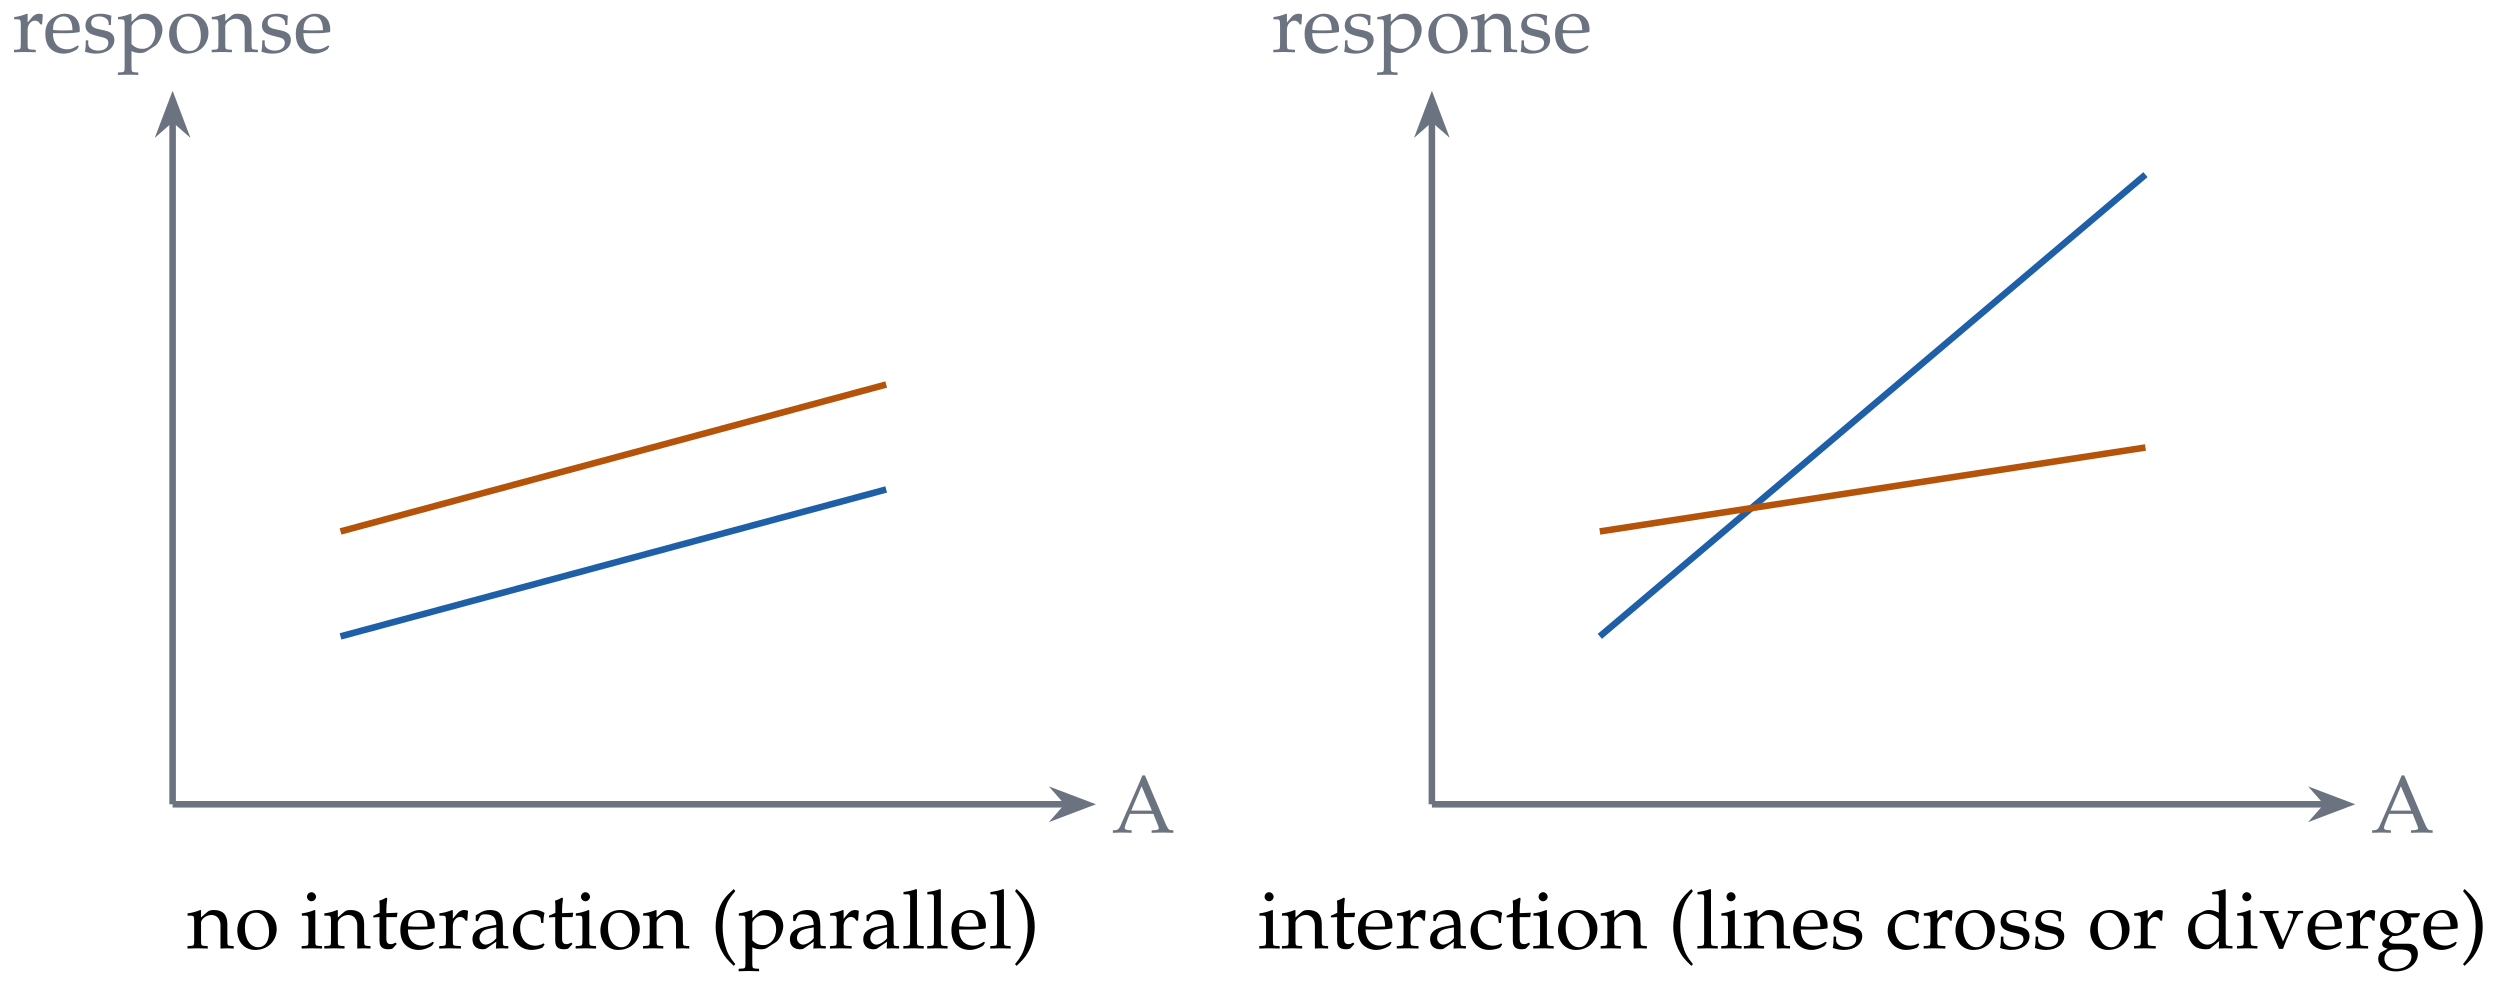
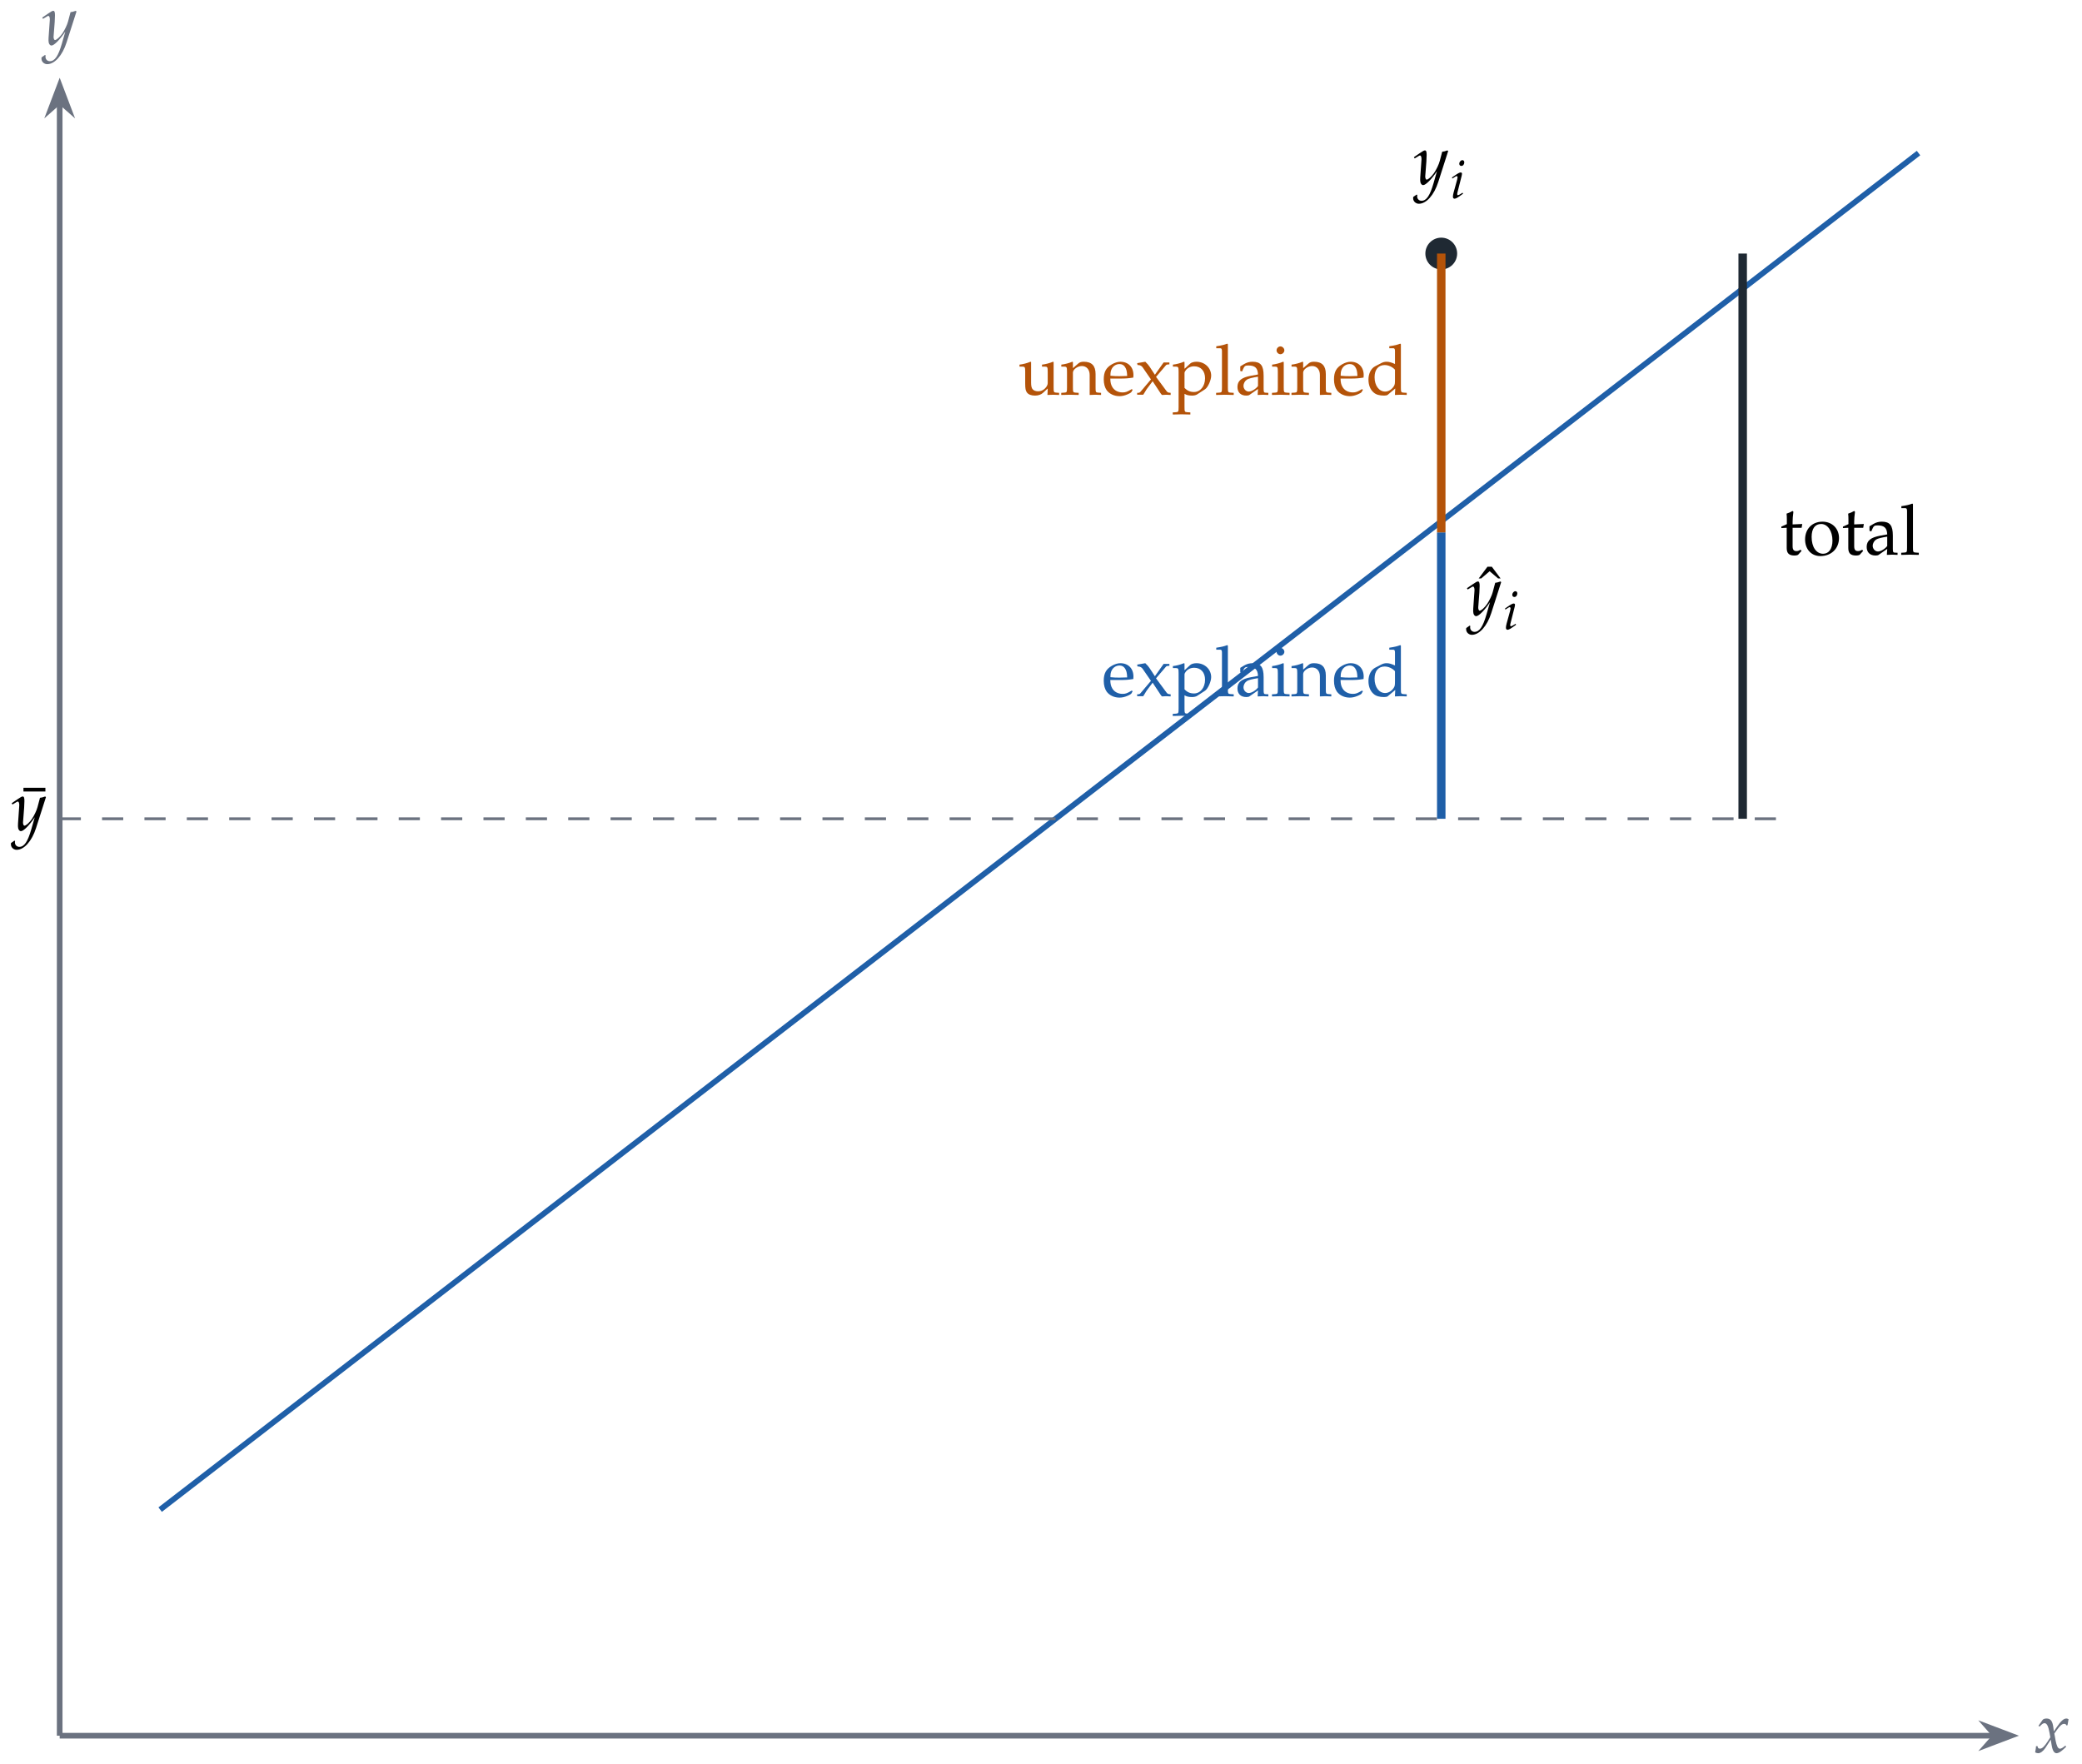
- <svg xmlns="http://www.w3.org/2000/svg" xmlns:xlink="http://www.w3.org/1999/xlink" version="1.1" width="303.884pt" height="119.573pt" viewBox="0 -119.573 303.884 119.573">
+ <svg xmlns="http://www.w3.org/2000/svg" xmlns:xlink="http://www.w3.org/1999/xlink" version="1.1" width="293.683pt" height="248.767pt" viewBox="0 -248.767 293.683 248.767">
  <defs>
-     <path id="g1-40" d="M2.988 1.926C2.273 1.042 2.015 .566 1.757-.328C1.548-1.042 1.449-1.797 1.449-2.64C1.449-3.464 1.548-4.169 1.737-4.814C1.995-5.638 2.263-6.104 2.988-6.948L2.799-7.206C1.767-6.283 1.36-5.737 .983-4.764C.725-4.099 .596-3.394 .596-2.64C.596-1.578 .844-.576 1.32 .318C1.667 .983 1.985 1.37 2.799 2.134L2.988 1.926Z" />
-     <path id="g1-41" d="M.506 2.134C1.191 1.489 1.479 1.161 1.787 .675C2.392-.288 2.71-1.439 2.71-2.63C2.71-3.394 2.581-4.099 2.323-4.764C1.945-5.727 1.538-6.273 .506-7.206L.318-6.948C1.042-6.094 1.31-5.628 1.558-4.814C1.757-4.169 1.856-3.464 1.856-2.64C1.856-1.797 1.757-1.042 1.548-.328C1.29 .566 1.032 1.042 .318 1.926L.506 2.134Z" />
-     <path id="g1-65" d="M4.05-6.948H3.732C3.553-6.521 3.404-6.154 3.345-6.005L2.819-4.804L1.052-.784C.933-.496 .734-.318 .516-.298L.149-.268V.03C1.072 0 1.072 0 1.231 0C1.36 0 1.36 0 2.432 .03V-.268L2.064-.298C1.717-.328 1.588-.397 1.588-.556C1.588-.685 1.727-1.112 1.935-1.608L2.213-2.273H5.072L5.528-1.131C5.697-.715 5.737-.586 5.737-.496C5.737-.387 5.578-.318 5.33-.298L4.863-.268V.03C6.084 0 6.084 0 6.243 0C6.432 0 6.432 0 7.504 .03V-.268L7.166-.298C6.908-.337 6.799-.506 6.452-1.31L4.05-6.948ZM2.382-2.67L3.643-5.628L4.893-2.67H2.382Z" />
-     <path id="g1-97" d="M3.216-.814L3.166 .03C3.811 0 3.811 0 3.94 0C3.99 0 4.238 .01 4.675 .03V-.268L4.288-.288C4.05-.298 4.01-.377 4.01-.864V-2.68C4.01-4.129 3.593-4.655 2.442-4.655C2.015-4.655 1.618-4.546 1.241-4.318L.715-4V-3.355L.973-3.285L1.102-3.593C1.31-4.059 1.409-4.129 1.866-4.129C2.799-4.129 3.186-3.762 3.216-2.859L2.233-2.68C.883-2.432 .318-1.965 .318-1.102C.318-.328 .784 .119 1.568 .119C1.747 .119 1.916 .089 1.985 .04L3.216-.814ZM3.216-1.231C2.928-.824 2.303-.447 1.916-.447C1.519-.447 1.171-.814 1.171-1.241C1.171-1.608 1.37-1.955 1.667-2.144C1.916-2.293 2.462-2.432 3.216-2.541V-1.231Z" />
-     <path id="g1-99" d="M3.96-3.087C3.96-3.543 4.01-3.95 4.099-4.308C3.702-4.546 3.355-4.655 2.948-4.655C2.471-4.655 1.916-4.466 1.32-4.089C.625-3.653 .258-2.958 .258-2.084C.258-.744 1.201 .199 2.531 .199C3.047 .199 3.792 .01 3.891-.139L4.099-.457L4-.605C3.633-.407 3.315-.318 2.958-.318C1.856-.318 1.131-1.171 1.131-2.481C1.131-3.543 1.628-4.139 2.521-4.139C2.958-4.139 3.434-3.94 3.613-3.692L3.682-3.087H3.96Z" />
-     <path id="g1-100" d="M4.089-4.337C3.533-4.576 3.256-4.655 2.908-4.655C2.64-4.655 2.402-4.595 2.154-4.466L1.28-4.01C.715-3.712 .347-2.988 .347-2.144C.347-1.35 .615-.695 1.102-.298C1.439-.01 1.906 .119 2.551 .119C2.749 .119 2.978 .079 3.027 .04L4.129-.883L4.079 .03C4.566 .01 4.724 0 4.844 0C4.923 0 5.062 0 5.27 .01C5.34 .02 5.538 .02 5.747 .03V-.268L5.29-.298C4.953-.318 4.923-.387 4.923-1.012V-7.126L4.834-7.206C4.397-7.037 4.069-6.958 3.285-6.839V-6.561H3.841C4.02-6.561 4.089-6.452 4.089-6.154V-4.337ZM4.089-2.194C4.089-1.548 4.069-1.449 3.94-1.221C3.662-.754 3.176-.447 2.71-.447C1.836-.447 1.211-1.29 1.211-2.471C1.211-3.553 1.747-4.189 2.64-4.189C3.017-4.189 3.414-4.059 3.762-3.821C3.97-3.682 4.089-3.553 4.089-3.474V-2.194Z" />
-     <path id="g1-101" d="M4.337-.695L4.208-.794C3.573-.417 3.345-.328 2.918-.328C2.273-.328 1.737-.615 1.459-1.102C1.27-1.429 1.201-1.707 1.181-2.283H2.63C3.315-2.283 3.742-2.313 4.427-2.422C4.437-2.561 4.447-2.65 4.447-2.769C4.447-3.911 3.712-4.655 2.6-4.655C2.233-4.655 1.806-4.526 1.399-4.288C.586-3.821 .258-3.206 .258-2.174C.258-1.548 .407-1.012 .675-.635C1.072-.109 1.737 .199 2.481 .199C2.849 .199 3.216 .119 3.623-.06C3.891-.169 4.099-.298 4.139-.357L4.337-.695ZM3.563-2.65C3.047-2.63 2.809-2.62 2.452-2.62C1.995-2.62 1.737-2.63 1.201-2.68C1.201-3.146 1.241-3.365 1.37-3.623C1.578-4.059 2.005-4.327 2.481-4.327C2.809-4.327 3.067-4.198 3.246-3.93C3.464-3.603 3.533-3.315 3.563-2.65Z" />
-     <path id="g1-103" d="M5.151-3.752L5.399-4.159L5.36-4.278L3.95-4.238C3.583-4.536 3.226-4.655 2.739-4.655C2.303-4.655 1.797-4.516 1.39-4.278C.834-3.96 .546-3.474 .546-2.868C.546-2.134 1.002-1.628 1.737-1.548L.953-.943C.854-.794 .804-.665 .804-.516C.804-.238 .983-.079 1.459 .06L.596 .526C.457 .605 .318 .973 .318 1.28C.318 2.184 1.201 2.809 2.462 2.809C3.96 2.809 5.141 1.866 5.141 .655C5.141-.06 4.665-.556 3.97-.556H2.382C1.866-.556 1.628-.675 1.628-.943C1.628-1.072 1.707-1.181 1.965-1.399C2.025-1.449 2.045-1.469 2.084-1.509C2.184-1.499 2.243-1.489 2.323-1.489C2.749-1.489 3.275-1.677 3.682-1.965C4.129-2.293 4.347-2.69 4.347-3.216C4.347-3.414 4.318-3.543 4.238-3.752H5.151ZM2.382-4.318C3.057-4.318 3.514-3.762 3.514-2.918C3.514-2.273 3.097-1.826 2.491-1.826C1.826-1.826 1.38-2.342 1.38-3.107S1.747-4.318 2.382-4.318ZM2.849 .139C3.97 .139 4.357 .367 4.357 1.012C4.357 1.866 3.573 2.501 2.531 2.501C1.667 2.501 1.072 1.995 1.072 1.261C1.072 .814 1.33 .407 1.727 .238C1.886 .159 2.164 .139 2.849 .139Z" />
-     <path id="g1-105" d="M1.866-4.615L1.777-4.655C1.27-4.447 .754-4.308 .228-4.248V-3.97H.596C.993-3.97 1.032-3.901 1.032-3.246V-1.012C1.032-.387 1.002-.318 .665-.298L.208-.268V.03C1.201 0 1.201 0 1.449 0S1.697 0 2.69 .03V-.268L2.233-.298C1.896-.318 1.866-.387 1.866-1.012V-4.615ZM1.409-6.819C1.112-6.819 .854-6.561 .854-6.263C.854-5.975 1.112-5.717 1.399-5.717S1.955-5.975 1.955-6.263C1.955-6.541 1.687-6.819 1.409-6.819Z" />
-     <path id="g1-108" d="M.228-6.561H.784C.963-6.561 1.032-6.452 1.032-6.154V-1.012C1.032-.387 1.002-.318 .665-.298L.208-.268V.03C1.201 0 1.201 0 1.449 0S1.697 0 2.69 .03V-.268L2.233-.298C1.896-.318 1.866-.387 1.866-1.012V-7.126L1.777-7.206C1.34-7.037 1.012-6.958 .228-6.839V-6.561Z" />
-     <path id="g1-110" d="M4.069 .03C4.675 0 4.685 0 4.854 0C4.992 0 4.992 0 5.677 .03V-.268L5.27-.298C4.933-.318 4.903-.377 4.903-1.012V-2.928C4.903-4.089 4.357-4.655 3.246-4.655C2.878-4.655 2.67-4.586 2.462-4.407L1.707-3.752V-4.615L1.618-4.655C1.112-4.447 .596-4.308 .069-4.248V-3.97H.437C.834-3.97 .873-3.901 .873-3.246V-1.012C.873-.387 .844-.318 .506-.298L.06-.268V.03C.734 .01 1.002 0 1.29 0S1.846 .01 2.521 .03V-.268L2.074-.298C1.737-.318 1.707-.387 1.707-1.012V-3.117C1.707-3.563 2.362-4.05 2.968-4.05C3.633-4.05 4.069-3.553 4.069-2.789V.03Z" />
-     <path id="g1-111" d="M2.769-4.655C1.32-4.655 .318-3.633 .318-2.154C.318-.754 1.201 .199 2.481 .199C4.01 .199 5.102-.864 5.102-2.352C5.102-3.692 4.129-4.655 2.769-4.655ZM2.591-4.327C3.504-4.327 4.179-3.335 4.179-1.985C4.179-.844 3.672-.129 2.868-.129C1.896-.129 1.241-1.082 1.241-2.491C1.241-3.682 1.717-4.327 2.591-4.327Z" />
-     <path id="g1-112" d="M.099-3.97H.466C.864-3.97 .903-3.901 .903-3.246V1.747C.903 2.372 .873 2.442 .536 2.462L.079 2.491V2.789C1.072 2.759 1.072 2.759 1.32 2.759S1.568 2.759 2.561 2.789V2.491L2.104 2.462C1.767 2.442 1.737 2.372 1.737 1.747V-.129C2.035 .05 2.352 .119 2.799 .119C3.087 .119 3.345 .06 3.504-.04L4.635-.774C5.032-1.032 5.499-2.055 5.499-2.69C5.499-3.792 4.586-4.655 3.434-4.655C3.067-4.655 2.71-4.556 2.551-4.407L1.737-3.662V-4.615L1.648-4.655C1.141-4.447 .625-4.308 .099-4.248V-3.97ZM1.737-3.037C1.737-3.176 1.787-3.285 1.916-3.454C2.203-3.821 2.61-4.01 3.107-4.01C4.04-4.01 4.635-3.355 4.635-2.323C4.635-1.211 3.97-.387 3.077-.387C2.531-.387 2.124-.566 1.737-.973V-3.037Z" />
-     <path id="g1-114" d="M.228-3.97H.596C.993-3.97 1.032-3.901 1.032-3.246V-1.012C1.032-.387 1.002-.318 .665-.298L.208-.268V.03C.923 .01 1.181 0 1.429 0C1.628 0 1.628 0 2.849 .03V-.268L2.332-.298C1.886-.328 1.866-.357 1.866-1.012V-2.72C1.866-3.315 2.263-3.811 2.749-3.811C3.047-3.811 3.256-3.672 3.414-3.355H3.623L3.712-4.546C3.603-4.615 3.424-4.655 3.246-4.655C2.948-4.655 2.63-4.496 2.422-4.248L1.866-3.593V-4.615L1.777-4.655C1.27-4.447 .754-4.308 .228-4.248V-3.97Z" />
-     <path id="g1-115" d="M.407-1.419C.407-.734 .377-.437 .298-.04C.814 .129 1.201 .199 1.658 .199C2.958 .199 3.881-.496 3.881-1.469C3.881-1.777 3.792-2.005 3.603-2.203C3.345-2.452 3.017-2.571 2.144-2.739C1.33-2.898 1.062-3.097 1.062-3.553C1.062-4.05 1.409-4.327 2.015-4.327C2.68-4.327 3.186-3.98 3.186-3.514V-3.285H3.464C3.474-3.861 3.484-4.099 3.514-4.407C2.988-4.586 2.63-4.655 2.223-4.655C1.072-4.655 .367-4.109 .367-3.216C.367-2.739 .586-2.402 1.042-2.194C1.31-2.074 1.836-1.916 2.511-1.767C2.958-1.667 3.146-1.459 3.146-1.082C3.146-.546 2.65-.169 1.945-.169C1.221-.169 .705-.516 .705-1.012V-1.419H.407Z" />
-     <path id="g1-116" d="M.973-3.792V-.933C.973-.199 1.3 .119 2.064 .119C2.293 .119 2.531 .069 2.591 0L3.067-.526L2.938-.695C2.69-.556 2.541-.506 2.352-.506C1.965-.506 1.806-.705 1.806-1.191V-3.792H3.077L3.166-4.327L1.806-4.268V-4.645C1.806-5.062 1.836-5.419 1.916-6.055L1.797-6.164C1.558-6.015 1.261-5.886 .953-5.787C.983-5.489 .993-5.3 .993-5.002V-4.308L.218-3.96V-3.752L.973-3.792Z" />
-     <path id="g1-118" d="M5.35-4.278V-4.556C4.754-4.536 4.576-4.526 4.417-4.526S4.079-4.536 3.484-4.556V-4.278L3.891-4.258C4.05-4.248 4.129-4.159 4.129-4S4.059-3.573 3.94-3.275L3.524-2.223C3.404-1.935 3.285-1.658 2.908-.834L1.727-3.692C1.667-3.831 1.638-3.96 1.638-4.069S1.727-4.248 1.886-4.258L2.372-4.278V-4.556C1.399-4.526 1.399-4.526 1.211-4.526S.546-4.536 .06-4.556V-4.278L.397-4.258C.546-4.238 .596-4.179 .705-3.93L2.412 .069H2.908C2.968-.099 3.067-.357 3.067-.377C3.176-.675 3.305-1.012 3.315-1.012L4.486-3.593C4.705-4.059 4.844-4.238 5.042-4.258L5.35-4.278Z" />
+     <use id="g15-97" xlink:href="#g2-97" />
+     <use id="g15-100" xlink:href="#g2-100" />
+     <use id="g15-101" xlink:href="#g2-101" />
+     <use id="g15-105" xlink:href="#g2-105" />
+     <use id="g15-108" xlink:href="#g2-108" />
+     <use id="g15-110" xlink:href="#g2-110" />
+     <use id="g15-111" xlink:href="#g2-111" />
+     <use id="g15-112" xlink:href="#g2-112" />
+     <use id="g15-116" xlink:href="#g2-116" />
+     <use id="g15-117" xlink:href="#g2-117" />
+     <use id="g15-120" xlink:href="#g2-120" />
+     <path id="g2-97" d="M3.216-.814L3.166 .03C3.811 0 3.811 0 3.94 0C3.99 0 4.238 .01 4.675 .03V-.268L4.288-.288C4.05-.298 4.01-.377 4.01-.864V-2.68C4.01-4.129 3.593-4.655 2.442-4.655C2.015-4.655 1.618-4.546 1.241-4.318L.715-4V-3.355L.973-3.285L1.102-3.593C1.31-4.059 1.409-4.129 1.866-4.129C2.799-4.129 3.186-3.762 3.216-2.859L2.233-2.68C.883-2.432 .318-1.965 .318-1.102C.318-.328 .784 .119 1.568 .119C1.747 .119 1.916 .089 1.985 .04L3.216-.814ZM3.216-1.231C2.928-.824 2.303-.447 1.916-.447C1.519-.447 1.171-.814 1.171-1.241C1.171-1.608 1.37-1.955 1.667-2.144C1.916-2.293 2.462-2.432 3.216-2.541V-1.231Z" />
+     <path id="g2-100" d="M4.089-4.337C3.533-4.576 3.256-4.655 2.908-4.655C2.64-4.655 2.402-4.595 2.154-4.466L1.28-4.01C.715-3.712 .347-2.988 .347-2.144C.347-1.35 .615-.695 1.102-.298C1.439-.01 1.906 .119 2.551 .119C2.749 .119 2.978 .079 3.027 .04L4.129-.883L4.079 .03C4.566 .01 4.724 0 4.844 0C4.923 0 5.062 0 5.27 .01C5.34 .02 5.538 .02 5.747 .03V-.268L5.29-.298C4.953-.318 4.923-.387 4.923-1.012V-7.126L4.834-7.206C4.397-7.037 4.069-6.958 3.285-6.839V-6.561H3.841C4.02-6.561 4.089-6.452 4.089-6.154V-4.337ZM4.089-2.194C4.089-1.548 4.069-1.449 3.94-1.221C3.662-.754 3.176-.447 2.71-.447C1.836-.447 1.211-1.29 1.211-2.471C1.211-3.553 1.747-4.189 2.64-4.189C3.017-4.189 3.414-4.059 3.762-3.821C3.97-3.682 4.089-3.553 4.089-3.474V-2.194Z" />
+     <path id="g2-101" d="M4.337-.695L4.208-.794C3.573-.417 3.345-.328 2.918-.328C2.273-.328 1.737-.615 1.459-1.102C1.27-1.429 1.201-1.707 1.181-2.283H2.63C3.315-2.283 3.742-2.313 4.427-2.422C4.437-2.561 4.447-2.65 4.447-2.769C4.447-3.911 3.712-4.655 2.6-4.655C2.233-4.655 1.806-4.526 1.399-4.288C.586-3.821 .258-3.206 .258-2.174C.258-1.548 .407-1.012 .675-.635C1.072-.109 1.737 .199 2.481 .199C2.849 .199 3.216 .119 3.623-.06C3.891-.169 4.099-.298 4.139-.357L4.337-.695ZM3.563-2.65C3.047-2.63 2.809-2.62 2.452-2.62C1.995-2.62 1.737-2.63 1.201-2.68C1.201-3.146 1.241-3.365 1.37-3.623C1.578-4.059 2.005-4.327 2.481-4.327C2.809-4.327 3.067-4.198 3.246-3.93C3.464-3.603 3.533-3.315 3.563-2.65Z" />
+     <path id="g2-105" d="M1.866-4.615L1.777-4.655C1.27-4.447 .754-4.308 .228-4.248V-3.97H.596C.993-3.97 1.032-3.901 1.032-3.246V-1.012C1.032-.387 1.002-.318 .665-.298L.208-.268V.03C1.201 0 1.201 0 1.449 0S1.697 0 2.69 .03V-.268L2.233-.298C1.896-.318 1.866-.387 1.866-1.012V-4.615ZM1.409-6.819C1.112-6.819 .854-6.561 .854-6.263C.854-5.975 1.112-5.717 1.399-5.717S1.955-5.975 1.955-6.263C1.955-6.541 1.687-6.819 1.409-6.819Z" />
+     <path id="g2-108" d="M.228-6.561H.784C.963-6.561 1.032-6.452 1.032-6.154V-1.012C1.032-.387 1.002-.318 .665-.298L.208-.268V.03C1.201 0 1.201 0 1.449 0S1.697 0 2.69 .03V-.268L2.233-.298C1.896-.318 1.866-.387 1.866-1.012V-7.126L1.777-7.206C1.34-7.037 1.012-6.958 .228-6.839V-6.561Z" />
+     <path id="g2-110" d="M4.069 .03C4.675 0 4.685 0 4.854 0C4.992 0 4.992 0 5.677 .03V-.268L5.27-.298C4.933-.318 4.903-.377 4.903-1.012V-2.928C4.903-4.089 4.357-4.655 3.246-4.655C2.878-4.655 2.67-4.586 2.462-4.407L1.707-3.752V-4.615L1.618-4.655C1.112-4.447 .596-4.308 .069-4.248V-3.97H.437C.834-3.97 .873-3.901 .873-3.246V-1.012C.873-.387 .844-.318 .506-.298L.06-.268V.03C.734 .01 1.002 0 1.29 0S1.846 .01 2.521 .03V-.268L2.074-.298C1.737-.318 1.707-.387 1.707-1.012V-3.117C1.707-3.563 2.362-4.05 2.968-4.05C3.633-4.05 4.069-3.553 4.069-2.789V.03Z" />
+     <path id="g2-111" d="M2.769-4.655C1.32-4.655 .318-3.633 .318-2.154C.318-.754 1.201 .199 2.481 .199C4.01 .199 5.102-.864 5.102-2.352C5.102-3.692 4.129-4.655 2.769-4.655ZM2.591-4.327C3.504-4.327 4.179-3.335 4.179-1.985C4.179-.844 3.672-.129 2.868-.129C1.896-.129 1.241-1.082 1.241-2.491C1.241-3.682 1.717-4.327 2.591-4.327Z" />
+     <path id="g2-112" d="M.099-3.97H.466C.864-3.97 .903-3.901 .903-3.246V1.747C.903 2.372 .873 2.442 .536 2.462L.079 2.491V2.789C1.072 2.759 1.072 2.759 1.32 2.759S1.568 2.759 2.561 2.789V2.491L2.104 2.462C1.767 2.442 1.737 2.372 1.737 1.747V-.129C2.035 .05 2.352 .119 2.799 .119C3.087 .119 3.345 .06 3.504-.04L4.635-.774C5.032-1.032 5.499-2.055 5.499-2.69C5.499-3.792 4.586-4.655 3.434-4.655C3.067-4.655 2.71-4.556 2.551-4.407L1.737-3.662V-4.615L1.648-4.655C1.141-4.447 .625-4.308 .099-4.248V-3.97ZM1.737-3.037C1.737-3.176 1.787-3.285 1.916-3.454C2.203-3.821 2.61-4.01 3.107-4.01C4.04-4.01 4.635-3.355 4.635-2.323C4.635-1.211 3.97-.387 3.077-.387C2.531-.387 2.124-.566 1.737-.973V-3.037Z" />
+     <path id="g2-116" d="M.973-3.792V-.933C.973-.199 1.3 .119 2.064 .119C2.293 .119 2.531 .069 2.591 0L3.067-.526L2.938-.695C2.69-.556 2.541-.506 2.352-.506C1.965-.506 1.806-.705 1.806-1.191V-3.792H3.077L3.166-4.327L1.806-4.268V-4.645C1.806-5.062 1.836-5.419 1.916-6.055L1.797-6.164C1.558-6.015 1.261-5.886 .953-5.787C.983-5.489 .993-5.3 .993-5.002V-4.308L.218-3.96V-3.752L.973-3.792Z" />
+     <path id="g2-117" d="M4.992-4.615L4.903-4.655C4.397-4.447 3.881-4.308 3.355-4.248V-3.97H3.722C4.119-3.97 4.159-3.901 4.159-3.246V-1.628C4.159-1.409 4.02-1.131 3.792-.903C3.514-.625 3.196-.486 2.809-.486C2.462-.486 2.184-.596 2.025-.784C1.886-.943 1.816-1.251 1.816-1.687V-4.615L1.727-4.655C1.221-4.447 .705-4.308 .179-4.248V-3.97H.546C.943-3.97 .983-3.901 .983-3.246V-1.578C.983-.883 1.042-.576 1.221-.328C1.439-.03 1.816 .119 2.382 .119C2.829 .119 3.226-.02 3.494-.268L4.159-.883C4.159-.596 4.149-.437 4.119 .03C4.784 0 4.794 0 4.943 0C5.082 0 5.082 0 5.767 .03V-.268L5.36-.298C5.022-.318 4.992-.377 4.992-1.012V-4.615Z" />
+     <path id="g2-120" d="M2.859-2.521L4.268-4.169C4.327-4.238 4.437-4.278 4.605-4.278H4.744V-4.556H3.93L2.7-2.819L1.945-3.97C1.797-4.189 1.687-4.318 1.35-4.655L.199-4.457L.248-4.198L.457-4.179C.635-4.169 .854-4.03 .953-3.891L2.144-2.164L.665-.417C.596-.328 .466-.268 .367-.268H.199V0H1.052C1.122-.109 1.141-.149 1.261-.328C1.419-.605 1.578-.854 1.648-.933L2.382-1.906L3.444-.298L3.454-.278C3.543-.139 3.623-.04 3.702 .03C4.218 0 4.218 0 4.308 0C4.407 0 4.407 0 4.923 .03V-.268L4.675-.298C4.556-.308 4.437-.387 4.327-.536L2.859-2.521Z" />
+     <path id="g2-136" d="M1.35-6.72L.109-5.062H.457L1.658-6.084L2.859-5.062H3.206L1.965-6.72H1.35Z" />
+     <path id="g2-175" d="M3.206-5.34V-5.866H.109V-5.34H3.206Z" />
+     <use id="g13-120" xlink:href="#g8-120" transform="scale(1.315788)" />
+     <use id="g13-121" xlink:href="#g8-121" transform="scale(1.315788)" />
+     <path id="g8-105" d="M.256-2.927L.309-2.776L.551-2.934C.83-3.108 .852-3.123 .905-3.123C.981-3.123 1.041-3.048 1.041-2.949C1.041-2.897 1.011-2.723 .981-2.618L.483-.807C.422-.573 .385-.37 .385-.226C.385-.045 .468 .068 .611 .068C.807 .068 1.079-.091 1.818-.641L1.743-.777L1.546-.649C1.328-.505 1.154-.422 1.086-.422C1.033-.422 .988-.498 .988-.573S1.003-.717 1.041-.875L1.622-3.168C1.652-3.296 1.667-3.379 1.667-3.44C1.667-3.568 1.599-3.636 1.478-3.636C1.313-3.636 1.033-3.477 .468-3.078L.256-2.927ZM1.72-5.371C1.501-5.371 1.282-5.122 1.282-4.865C1.282-4.677 1.396-4.556 1.577-4.556C1.81-4.556 1.991-4.775 1.991-5.062C1.991-5.243 1.878-5.371 1.72-5.371Z" />
+     <path id="g8-120" d="M.158-.664C.158-.513 .143-.415 .098-.173C.083-.083 .075-.06 .068-.008C.181 .053 .302 .083 .392 .083C.641 .083 .935-.136 1.169-.49L1.743-1.373L1.825-.852C1.924-.211 2.097 .083 2.369 .083C2.535 .083 2.776-.045 3.017-.264L3.387-.596L3.319-.739C3.048-.513 2.859-.4 2.738-.4C2.625-.4 2.527-.475 2.452-.626C2.384-.769 2.301-1.049 2.263-1.267L2.127-2.029L2.391-2.399C2.746-2.889 2.949-3.063 3.183-3.063C3.304-3.063 3.394-3.002 3.432-2.889L3.538-2.919L3.651-3.56C3.56-3.613 3.493-3.636 3.425-3.636C3.123-3.636 2.821-3.364 2.354-2.67L2.074-2.255L2.029-2.618C1.939-3.364 1.735-3.636 1.29-3.636C1.094-3.636 .928-3.576 .86-3.477L.422-2.851L.551-2.776C.777-3.032 .928-3.138 1.071-3.138C1.32-3.138 1.486-2.829 1.614-2.09L1.697-1.622L1.396-1.154C1.071-.649 .815-.407 .603-.407C.49-.407 .407-.438 .392-.475L.309-.686L.158-.664Z" />
+     <path id="g8-121" d="M-.053 1.358C-.06 1.411-.06 1.456-.06 1.494C-.06 1.818 .219 2.082 .558 2.082C1.358 2.082 2.188 1.147 2.633-.249L3.696-3.568L3.613-3.636C3.394-3.553 3.221-3.508 3.055-3.493L2.791-2.497C2.701-2.142 2.436-1.592 2.188-1.222C1.924-.837 1.554-.505 1.388-.505C1.297-.505 1.23-.679 1.237-.867L1.245-.966L1.358-2.429C1.373-2.663 1.388-2.949 1.388-3.161C1.388-3.5 1.335-3.636 1.207-3.636C1.109-3.636 1.003-3.583 .641-3.334L.023-2.912L.106-2.776L.483-3.002L.513-3.025C.588-3.07 .641-3.093 .671-3.093C.777-3.093 .837-2.949 .837-2.701C.837-2.693 .837-2.648 .83-2.587L.702-.754L.694-.453C.694-.136 .83 .083 1.018 .083C1.297 .083 1.931-.558 2.497-1.411L2.127-.121C1.743 1.214 1.365 1.765 .837 1.765C.573 1.765 .37 1.561 .37 1.297C.37 1.26 .377 1.199 .385 1.131L.309 1.101L-.053 1.358Z" />
  </defs>
  <g id="page1">
-     <g stroke-miterlimit="10" transform="translate(20.9811,-21.81016)scale(0.996264,-0.996264)">
+     <g stroke-miterlimit="10" transform="translate(8.418397,-3.950168)scale(0.996264,-0.996264)">
      <g fill="#000" stroke="#000">
        <g stroke-width="0.4">
          <g stroke-width="0.8">
            <g fill="#6b7280" stroke="#6b7280">
-               <path d="M0 0H109.16" fill="none" />
-               <g transform="translate(106.9814,0.0)">
+               <path d="M0 0H273.902" fill="none" />
+               <g transform="translate(271.7238,0.0)">
                <g stroke-dasharray="none" stroke-dashoffset="0.0">
                  <g stroke-linejoin="miter">
                    <path d="M4.551 0L1.292 1.235L2.379 0L1.292-1.235Z" />
                  </g>
                </g>
              </g>
-               <g transform="translate(114.5719,-3.45)">
-                 <g stroke="none" transform="scale(-1.00375,1.00375)translate(20.9811,-21.81016)scale(-1,-1)">
+               <g transform="translate(279.3143,-2.37001)">
+                 <g stroke="none" transform="scale(-1.00375,1.00375)translate(8.418397,-3.950168)scale(-1,-1)">
                  <g fill="#6b7280">
                    <g stroke="none">
                      <g fill="#6b7280">
-                         <use x="20.981" y="-21.81" xlink:href="#g1-65" />
+                         <use x="8.712" y="-3.95" xlink:href="#g13-120" />
                      </g>
                    </g>
                  </g>
                </g>
              </g>
            </g>
          </g>
          <g stroke-width="0.8">
            <g fill="#6b7280" stroke="#6b7280">
-               <path d="M0 0V83.553" fill="none" />
-               <g transform="matrix(0.0,1.0,-1.0,0.0,0.0,81.3741)">
+               <path d="M0 0V231.224" fill="none" />
+               <g transform="matrix(0.0,1.0,-1.0,0.0,0.0,229.0448)">
                <g stroke-dasharray="none" stroke-dashoffset="0.0">
                  <g stroke-linejoin="miter">
                    <path d="M4.551 0L1.292 1.235L2.379 0L1.292-1.235Z" />
                  </g>
                </g>
              </g>
-               <g transform="translate(-19.55978,91.78458)">
-                 <g stroke="none" transform="scale(-1.00375,1.00375)translate(20.9811,-21.81016)scale(-1,-1)">
+               <g transform="translate(-2.62498,239.4003)">
+                 <g stroke="none" transform="scale(-1.00375,1.00375)translate(8.418397,-3.950168)scale(-1,-1)">
                  <g fill="#6b7280">
                    <g stroke="none">
                      <g fill="#6b7280">
-                         <use x="20.981" y="-21.81" xlink:href="#g1-114" />
-                         <use x="24.737" y="-21.81" xlink:href="#g1-101" />
-                         <use x="29.509" y="-21.81" xlink:href="#g1-115" />
-                         <use x="33.733" y="-21.81" xlink:href="#g1-112" />
-                         <use x="39.721" y="-21.81" xlink:href="#g1-111" />
-                         <use x="45.16" y="-21.81" xlink:href="#g1-110" />
-                         <use x="50.958" y="-21.81" xlink:href="#g1-115" />
-                         <use x="55.183" y="-21.81" xlink:href="#g1-101" />
+                         <use x="8.543" y="-3.95" xlink:href="#g13-121" />
                      </g>
                    </g>
                  </g>
                </g>
              </g>
            </g>
          </g>
          <g stroke-width="0.8">
            <g fill="#1f5fa8" stroke="#1f5fa8">
-               <path d="M20.486 20.486L87.065 38.411" fill="none" />
-             </g>
-           </g>
-           <g stroke-width="0.8">
+               <path d="M14.226 32.009L263.188 224.065" fill="none" />
+             </g>
+           </g>
+           <g stroke-dasharray="3.0,3.0" stroke-dashoffset="0.0">
+             <g fill="#6b7280" stroke="#6b7280">
+               <path d="M0 129.815H245.405" fill="none" />
+             </g>
+           </g>
+           <g transform="translate(-6.94997,128.1704)">
+             <g stroke="none" transform="scale(-1.00375,1.00375)translate(8.418397,-3.950168)scale(-1,-1)">
+               <g fill="#000">
+                 <g stroke="none">
+                   <use x="10.122" y="-4.095" xlink:href="#g2-175" />
+                   <use x="8.543" y="-3.95" xlink:href="#g13-121" />
+                 </g>
+               </g>
+             </g>
+           </g>
+           <g fill="#1f2933" stroke="#1f2933">
+             <path d="M197.863 209.839C197.863 211.081 196.855 212.089 195.613 212.089C194.37 212.089 193.363 211.081 193.363 209.839C193.363 208.596 194.37 207.589 195.613 207.589C196.855 207.589 197.863 208.596 197.863 209.839ZM195.613 209.839" stroke="none" />
+           </g>
+           <g stroke-width="1.2">
+             <g fill="#1f5fa8" stroke="#1f5fa8">
+               <path d="M195.613 129.815V170.361" fill="none" />
+             </g>
+           </g>
+           <g stroke-width="1.2">
            <g fill="#b45309" stroke="#b45309">
-               <path d="M20.486 33.29L87.065 51.215" fill="none" />
-             </g>
-           </g>
-           <g transform="translate(1.75626,-17.572)">
-             <g stroke="none" transform="scale(-1.00375,1.00375)translate(20.9811,-21.81016)scale(-1,-1)">
-               <g fill="#000">
-                 <g stroke="none">
-                   <use x="20.981" y="-21.81" xlink:href="#g1-110" />
-                   <use x="26.779" y="-21.81" xlink:href="#g1-111" />
-                   <use x="34.71" y="-21.81" xlink:href="#g1-105" />
-                   <use x="37.609" y="-21.81" xlink:href="#g1-110" />
-                   <use x="43.407" y="-21.81" xlink:href="#g1-116" />
-                   <use x="46.654" y="-21.81" xlink:href="#g1-101" />
-                   <use x="51.427" y="-21.81" xlink:href="#g1-114" />
-                   <use x="55.362" y="-21.81" xlink:href="#g1-97" />
-                   <use x="60.343" y="-21.81" xlink:href="#g1-99" />
-                   <use x="64.766" y="-21.81" xlink:href="#g1-116" />
-                   <use x="68.014" y="-21.81" xlink:href="#g1-105" />
-                   <use x="70.913" y="-21.81" xlink:href="#g1-111" />
-                   <use x="76.353" y="-21.81" xlink:href="#g1-110" />
-                   <use x="84.642" y="-21.81" xlink:href="#g1-40" />
-                   <use x="87.959" y="-21.81" xlink:href="#g1-112" />
-                   <use x="93.947" y="-21.81" xlink:href="#g1-97" />
-                   <use x="98.928" y="-21.81" xlink:href="#g1-114" />
-                   <use x="102.863" y="-21.81" xlink:href="#g1-97" />
-                   <use x="107.844" y="-21.81" xlink:href="#g1-108" />
-                   <use x="110.743" y="-21.81" xlink:href="#g1-108" />
-                   <use x="113.642" y="-21.81" xlink:href="#g1-101" />
-                   <use x="118.414" y="-21.81" xlink:href="#g1-108" />
-                   <use x="121.313" y="-21.81" xlink:href="#g1-41" />
-                 </g>
-               </g>
-             </g>
-           </g>
-           <g stroke-width="0.8">
-             <g fill="#6b7280" stroke="#6b7280">
-               <path d="M153.644 0H262.804" fill="none" />
-               <g transform="translate(260.6252,0.0)">
-                 <g stroke-dasharray="none" stroke-dashoffset="0.0">
-                   <g stroke-linejoin="miter">
-                     <path d="M4.551 0L1.292 1.235L2.379 0L1.292-1.235Z" />
-                   </g>
-                 </g>
-               </g>
-               <g transform="translate(268.2157,-3.45)">
-                 <g stroke="none" transform="scale(-1.00375,1.00375)translate(20.9811,-21.81016)scale(-1,-1)">
-                   <g fill="#6b7280">
-                     <g stroke="none">
-                       <g fill="#6b7280">
-                         <use x="20.981" y="-21.81" xlink:href="#g1-65" />
-                       </g>
-                     </g>
-                   </g>
-                 </g>
-               </g>
-             </g>
-           </g>
-           <g stroke-width="0.8">
-             <g fill="#6b7280" stroke="#6b7280">
-               <path d="M153.644 0V83.553" fill="none" />
-               <g transform="matrix(0.0,1.0,-1.0,0.0,153.6438,81.3741)">
-                 <g stroke-dasharray="none" stroke-dashoffset="0.0">
-                   <g stroke-linejoin="miter">
-                     <path d="M4.551 0L1.292 1.235L2.379 0L1.292-1.235Z" />
-                   </g>
-                 </g>
-               </g>
-               <g transform="translate(134.084,91.78458)">
-                 <g stroke="none" transform="scale(-1.00375,1.00375)translate(20.9811,-21.81016)scale(-1,-1)">
-                   <g fill="#6b7280">
-                     <g stroke="none">
-                       <g fill="#6b7280">
-                         <use x="20.981" y="-21.81" xlink:href="#g1-114" />
-                         <use x="24.737" y="-21.81" xlink:href="#g1-101" />
-                         <use x="29.509" y="-21.81" xlink:href="#g1-115" />
-                         <use x="33.733" y="-21.81" xlink:href="#g1-112" />
-                         <use x="39.721" y="-21.81" xlink:href="#g1-111" />
-                         <use x="45.16" y="-21.81" xlink:href="#g1-110" />
-                         <use x="50.958" y="-21.81" xlink:href="#g1-115" />
-                         <use x="55.183" y="-21.81" xlink:href="#g1-101" />
-                       </g>
-                     </g>
-                   </g>
-                 </g>
-               </g>
-             </g>
-           </g>
-           <g stroke-width="0.8">
+               <path d="M195.613 170.361V209.839" fill="none" />
+             </g>
+           </g>
+           <g stroke-width="1.2">
+             <g fill="#1f2933" stroke="#1f2933">
+               <path d="M238.292 129.815V209.839" fill="none" />
+             </g>
+           </g>
+           <g fill="#1f5fa8" stroke="#1f5fa8">
            <g fill="#1f5fa8" stroke="#1f5fa8">
-               <path d="M174.13 20.486L240.708 76.822" fill="none" />
-             </g>
-           </g>
-           <g stroke-width="0.8">
+ </g>
+             <g transform="translate(147.5679,147.1693)">
+               <g stroke="none" transform="scale(-1.00375,1.00375)translate(8.418397,-3.950168)scale(-1,-1)">
+                 <g fill="#1f5fa8">
+                   <g stroke="none">
+                     <g fill="#1f5fa8">
+                       <use x="8.418" y="-3.95" xlink:href="#g15-101" />
+                       <use x="13.19" y="-3.95" xlink:href="#g15-120" />
+                       <use x="18.331" y="-3.95" xlink:href="#g15-112" />
+                       <use x="24.319" y="-3.95" xlink:href="#g15-108" />
+                       <use x="27.218" y="-3.95" xlink:href="#g15-97" />
+                       <use x="32.199" y="-3.95" xlink:href="#g15-105" />
+                       <use x="35.098" y="-3.95" xlink:href="#g15-110" />
+                       <use x="40.896" y="-3.95" xlink:href="#g15-101" />
+                       <use x="45.668" y="-3.95" xlink:href="#g15-100" />
+                     </g>
+                   </g>
+                 </g>
+               </g>
+             </g>
+           </g>
+           <g fill="#b45309" stroke="#b45309">
            <g fill="#b45309" stroke="#b45309">
-               <path d="M174.13 33.29L240.708 43.532" fill="none" />
-             </g>
-           </g>
-           <g transform="translate(132.3753,-17.572)">
-             <g stroke="none" transform="scale(-1.00375,1.00375)translate(20.9811,-21.81016)scale(-1,-1)">
-               <g fill="#000">
-                 <g stroke="none">
-                   <use x="20.981" y="-21.81" xlink:href="#g1-105" />
-                   <use x="23.88" y="-21.81" xlink:href="#g1-110" />
-                   <use x="29.678" y="-21.81" xlink:href="#g1-116" />
-                   <use x="32.926" y="-21.81" xlink:href="#g1-101" />
-                   <use x="37.698" y="-21.81" xlink:href="#g1-114" />
-                   <use x="41.633" y="-21.81" xlink:href="#g1-97" />
-                   <use x="46.615" y="-21.81" xlink:href="#g1-99" />
-                   <use x="51.038" y="-21.81" xlink:href="#g1-116" />
-                   <use x="54.286" y="-21.81" xlink:href="#g1-105" />
-                   <use x="57.185" y="-21.81" xlink:href="#g1-111" />
-                   <use x="62.624" y="-21.81" xlink:href="#g1-110" />
-                   <use x="70.913" y="-21.81" xlink:href="#g1-40" />
-                   <use x="74.231" y="-21.81" xlink:href="#g1-108" />
-                   <use x="77.13" y="-21.81" xlink:href="#g1-105" />
-                   <use x="80.029" y="-21.81" xlink:href="#g1-110" />
-                   <use x="85.827" y="-21.81" xlink:href="#g1-101" />
-                   <use x="90.599" y="-21.81" xlink:href="#g1-115" />
-                   <use x="97.314" y="-21.81" xlink:href="#g1-99" />
-                   <use x="101.737" y="-21.81" xlink:href="#g1-114" />
-                   <use x="105.493" y="-21.81" xlink:href="#g1-111" />
-                   <use x="110.933" y="-21.81" xlink:href="#g1-115" />
-                   <use x="115.157" y="-21.81" xlink:href="#g1-115" />
-                   <use x="121.872" y="-21.81" xlink:href="#g1-111" />
-                   <use x="127.311" y="-21.81" xlink:href="#g1-114" />
-                   <use x="133.737" y="-21.81" xlink:href="#g1-100" />
-                   <use x="139.824" y="-21.81" xlink:href="#g1-105" />
-                   <use x="142.723" y="-21.81" xlink:href="#g1-118" />
-                   <use x="148.352" y="-21.81" xlink:href="#g1-101" />
-                   <use x="153.124" y="-21.81" xlink:href="#g1-114" />
-                   <use x="156.88" y="-21.81" xlink:href="#g1-103" />
-                   <use x="162.419" y="-21.81" xlink:href="#g1-101" />
-                   <use x="167.191" y="-21.81" xlink:href="#g1-41" />
+ </g>
+             <g transform="translate(135.7181,189.8483)">
+               <g stroke="none" transform="scale(-1.00375,1.00375)translate(8.418397,-3.950168)scale(-1,-1)">
+                 <g fill="#b45309">
+                   <g stroke="none">
+                     <g fill="#b45309">
+                       <use x="8.418" y="-3.95" xlink:href="#g15-117" />
+                       <use x="14.426" y="-3.95" xlink:href="#g15-110" />
+                       <use x="20.224" y="-3.95" xlink:href="#g15-101" />
+                       <use x="24.996" y="-3.95" xlink:href="#g15-120" />
+                       <use x="30.137" y="-3.95" xlink:href="#g15-112" />
+                       <use x="36.124" y="-3.95" xlink:href="#g15-108" />
+                       <use x="39.023" y="-3.95" xlink:href="#g15-97" />
+                       <use x="44.004" y="-3.95" xlink:href="#g15-105" />
+                       <use x="46.903" y="-3.95" xlink:href="#g15-110" />
+                       <use x="52.702" y="-3.95" xlink:href="#g15-101" />
+                       <use x="57.474" y="-3.95" xlink:href="#g15-100" />
+                     </g>
+                   </g>
+                 </g>
+               </g>
+             </g>
+           </g>
+           <g transform="translate(243.5484,167.2066)">
+             <g stroke="none" transform="scale(-1.00375,1.00375)translate(8.418397,-3.950168)scale(-1,-1)">
+               <g fill="#000">
+                 <g stroke="none">
+                   <use x="8.418" y="-3.95" xlink:href="#g15-116" />
+                   <use x="11.666" y="-3.95" xlink:href="#g15-111" />
+                   <use x="17.106" y="-3.95" xlink:href="#g15-116" />
+                   <use x="20.353" y="-3.95" xlink:href="#g15-97" />
+                   <use x="25.335" y="-3.95" xlink:href="#g15-108" />
+                 </g>
+               </g>
+             </g>
+           </g>
+           <g transform="translate(191.5863,219.6389)">
+             <g stroke="none" transform="scale(-1.00375,1.00375)translate(8.418397,-3.950168)scale(-1,-1)">
+               <g fill="#000">
+                 <g stroke="none">
+                   <use x="8.543" y="-3.95" xlink:href="#g13-121" />
+                   <use x="13.69" y="-1.99" xlink:href="#g8-105" />
+                 </g>
+               </g>
+             </g>
+           </g>
+           <g transform="translate(199.091,158.6098)">
+             <g stroke="none" transform="scale(-1.00375,1.00375)translate(8.418397,-3.950168)scale(-1,-1)">
+               <g fill="#000">
+                 <g stroke="none">
+                   <use x="10.122" y="-4.095" xlink:href="#g2-136" />
+                   <use x="8.543" y="-3.95" xlink:href="#g13-121" />
+                   <use x="13.69" y="-1.99" xlink:href="#g8-105" />
                </g>
              </g>
            </g>
          </g>
        </g>
      </g>
    </g>
  </g>
</svg>
